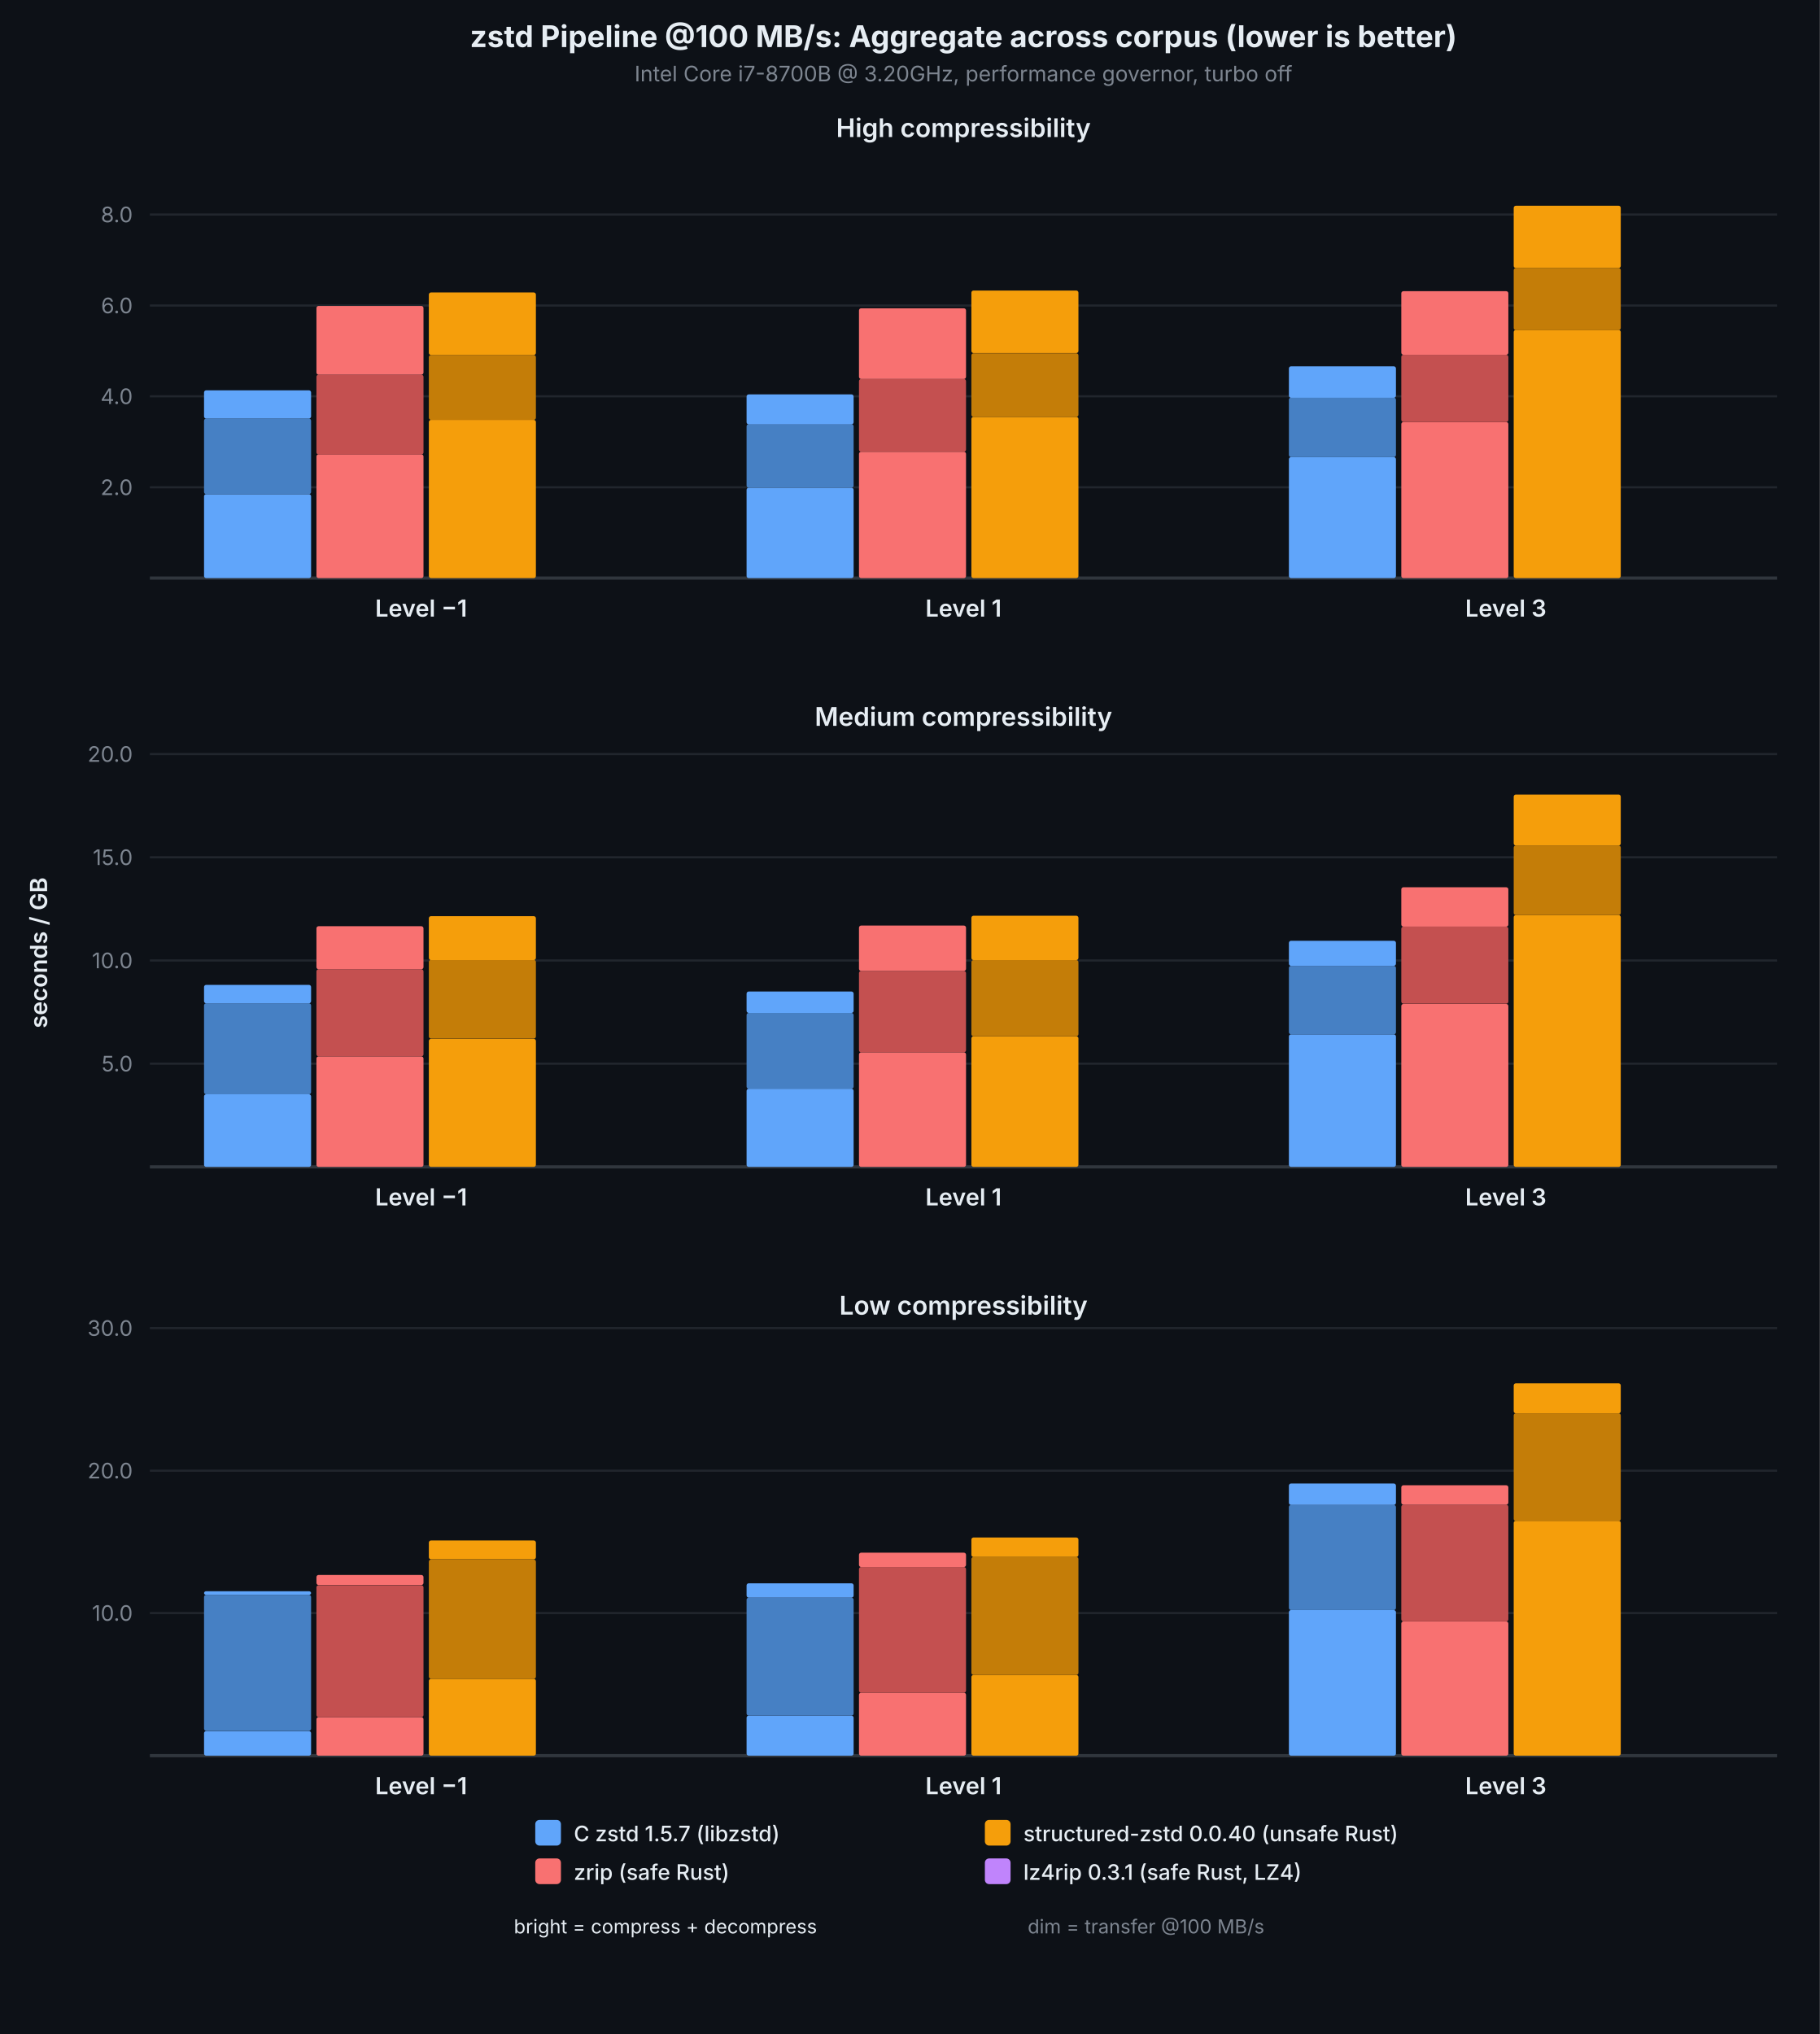
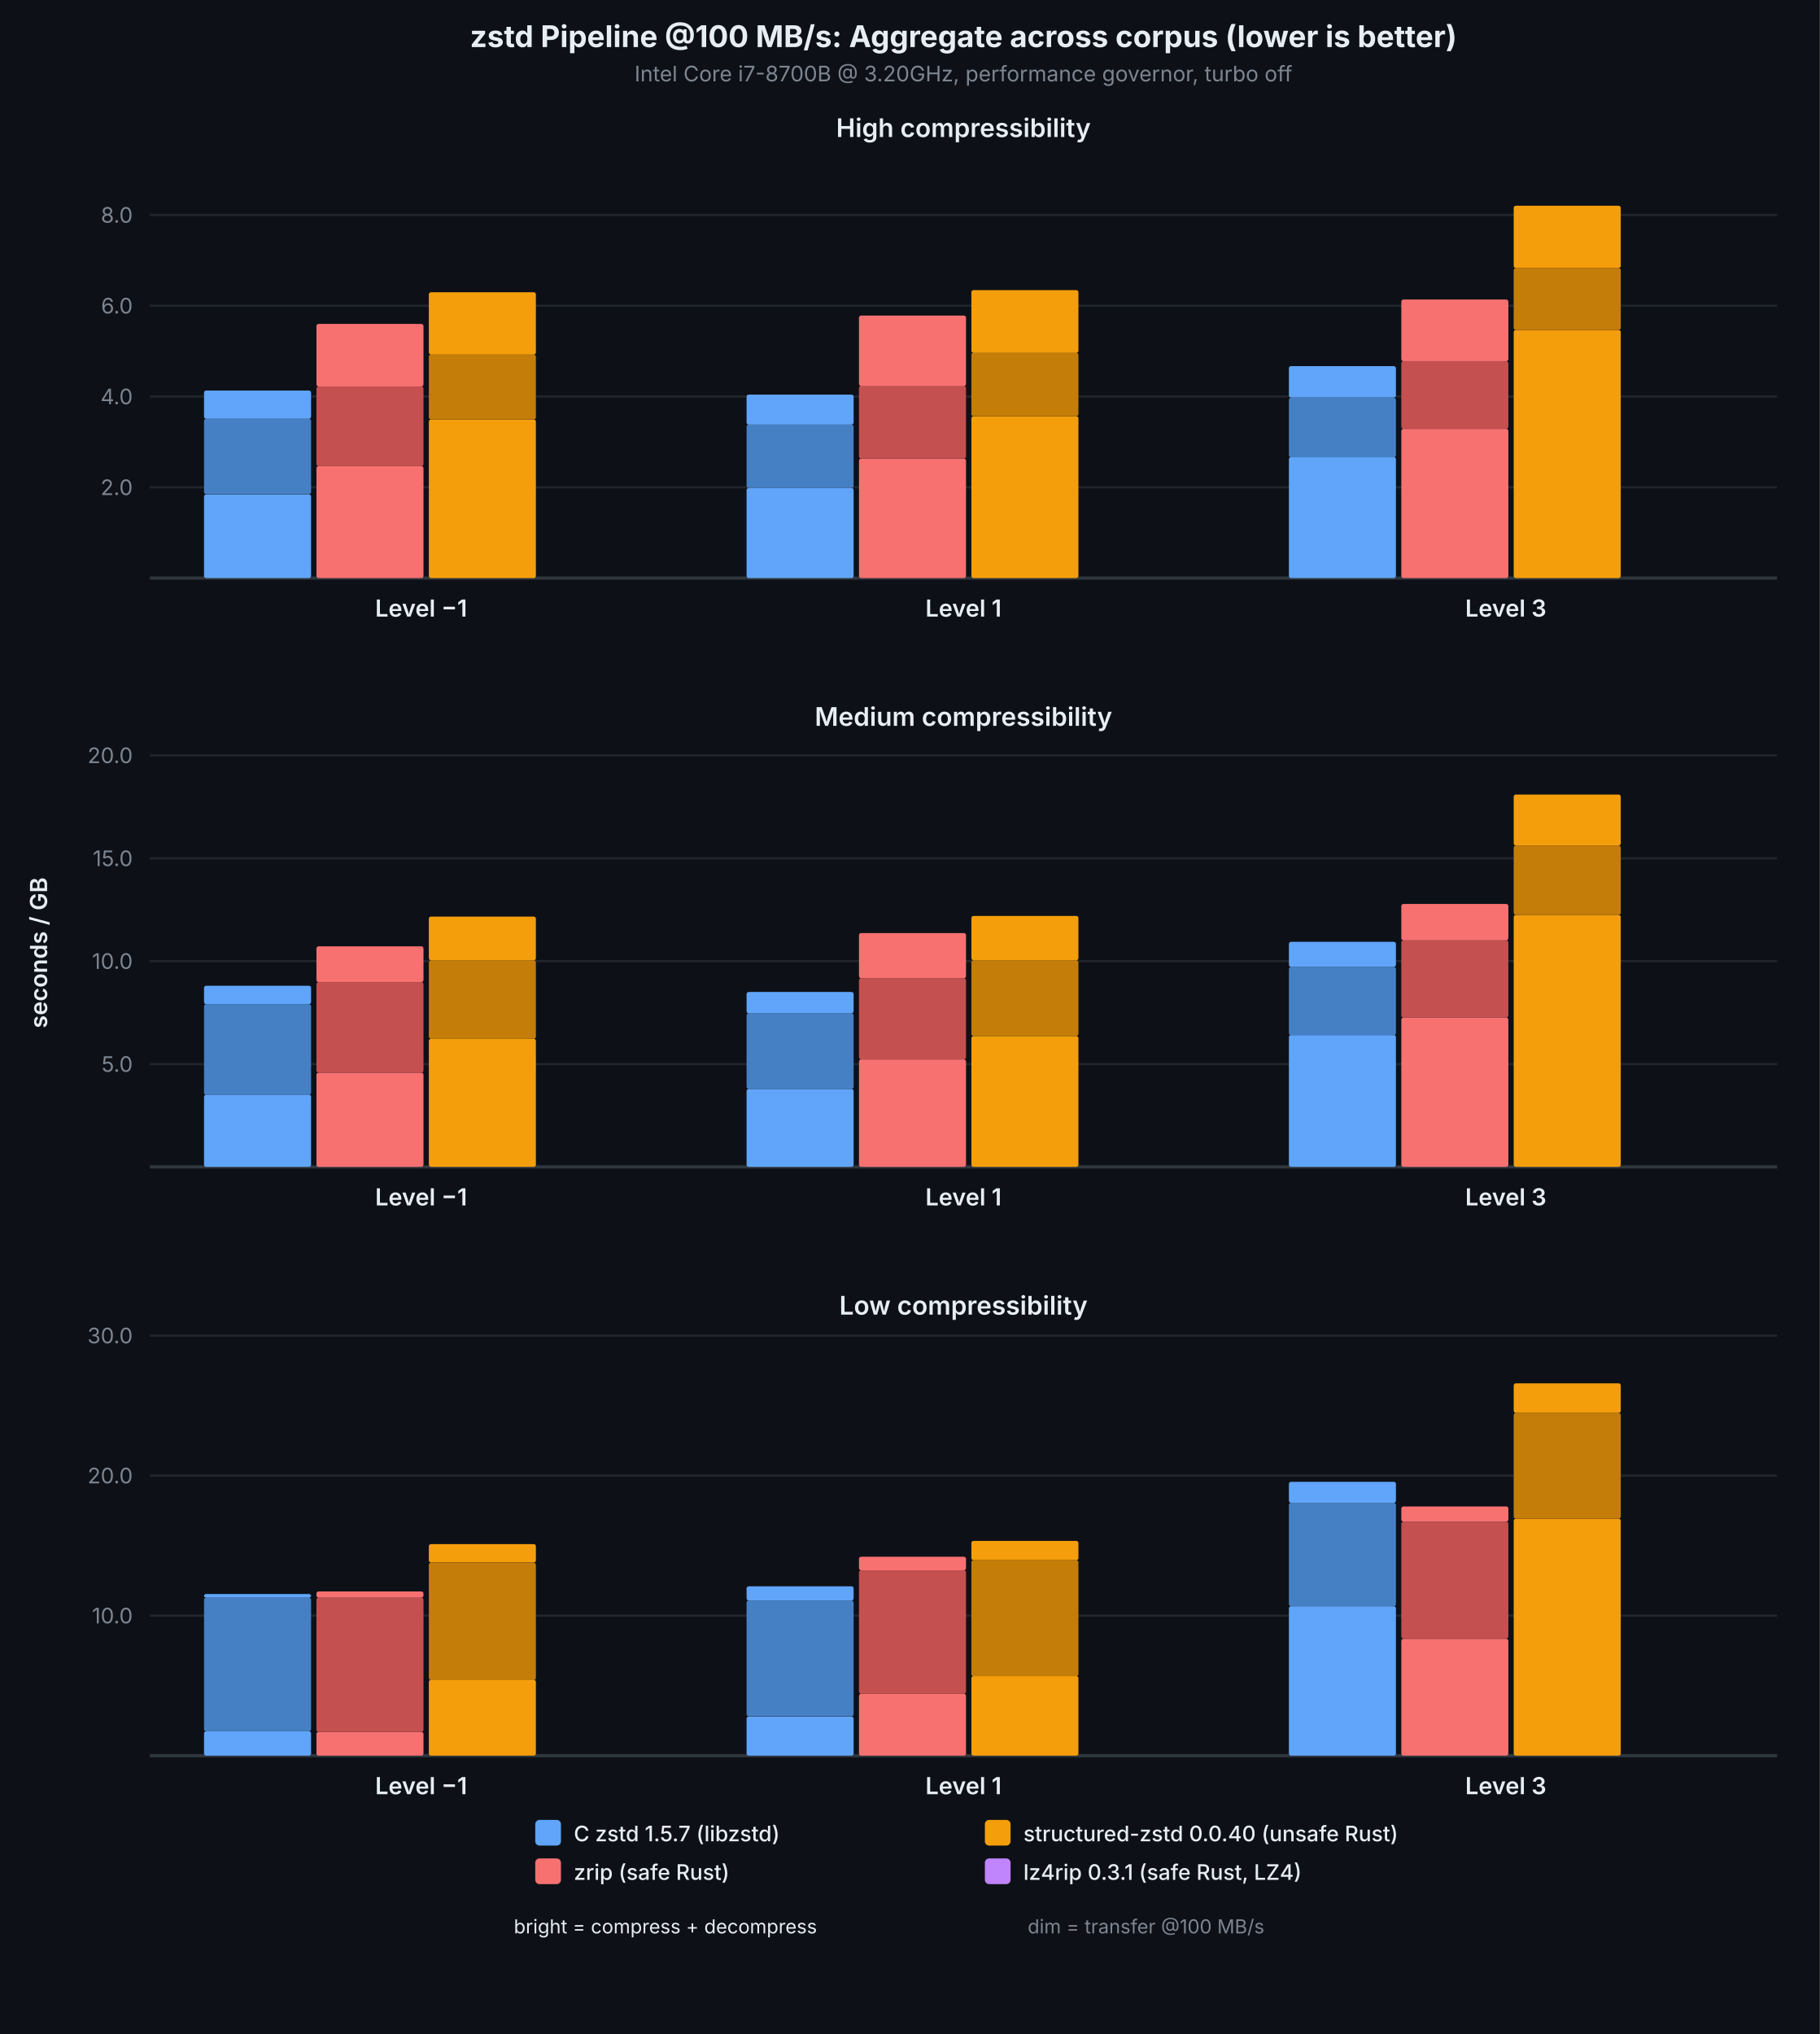
<svg xmlns="http://www.w3.org/2000/svg" viewBox="0 0 850 950" font-family="system-ui, -apple-system, sans-serif">
  <rect width="850" height="950" fill="#0d1117" />
  <text x="450.0" y="22" text-anchor="middle" fill="#e6edf3" font-size="14" font-weight="700">zstd Pipeline @100 MB/s: Aggregate across corpus (lower is better)</text>
  <text x="450.0" y="38" text-anchor="middle" fill="#7d8590" font-size="10">Intel Core i7-8700B @ 3.20GHz, performance governor, turbo off</text>
  <text x="22" y="445.0" text-anchor="middle" fill="#e6edf3" font-size="11" font-weight="600" transform="rotate(-90,22,445.0)">seconds / GB</text>
  <text x="450.0" y="64" text-anchor="middle" fill="#e6edf3" font-size="12" font-weight="600">High compressibility</text>
  <line x1="70" y1="227.6" x2="830" y2="227.6" stroke="#21262d" stroke-width="1" />
  <text x="62" y="227.6" text-anchor="end" dominant-baseline="middle" fill="#7d8590" font-size="10">2.0</text>
-   <line x1="70" y1="185.1" x2="830" y2="185.1" stroke="#21262d" stroke-width="1" />
-   <text x="62" y="185.1" text-anchor="end" dominant-baseline="middle" fill="#7d8590" font-size="10">4.0</text>
-   <line x1="70" y1="142.7" x2="830" y2="142.7" stroke="#21262d" stroke-width="1" />
-   <text x="62" y="142.7" text-anchor="end" dominant-baseline="middle" fill="#7d8590" font-size="10">6.0</text>
-   <line x1="70" y1="100.2" x2="830" y2="100.2" stroke="#21262d" stroke-width="1" />
-   <text x="62" y="100.2" text-anchor="end" dominant-baseline="middle" fill="#7d8590" font-size="10">8.0</text>
+   <line x1="70" y1="185.2" x2="830" y2="185.2" stroke="#21262d" stroke-width="1" />
+   <text x="62" y="185.2" text-anchor="end" dominant-baseline="middle" fill="#7d8590" font-size="10">4.0</text>
+   <line x1="70" y1="142.8" x2="830" y2="142.8" stroke="#21262d" stroke-width="1" />
+   <text x="62" y="142.8" text-anchor="end" dominant-baseline="middle" fill="#7d8590" font-size="10">6.0</text>
+   <line x1="70" y1="100.4" x2="830" y2="100.4" stroke="#21262d" stroke-width="1" />
+   <text x="62" y="100.4" text-anchor="end" dominant-baseline="middle" fill="#7d8590" font-size="10">8.0</text>
  <line x1="70" y1="270" x2="830" y2="270" stroke="#30363d" stroke-width="1.5" />
-   <rect x="95.3" y="230.8" width="50.0" height="39.2" fill="#60a5fa" rx="1" />
-   <rect x="95.3" y="195.5" width="50.0" height="35.3" fill="#4680c4" rx="1" />
-   <rect x="95.3" y="182.3" width="50.0" height="13.2" fill="#60a5fa" rx="1" />
-   <rect x="147.8" y="212.2" width="50.0" height="57.8" fill="#f87171" rx="1" />
-   <rect x="147.8" y="175.0" width="50.0" height="37.3" fill="#c45050" rx="1" />
-   <rect x="147.8" y="142.9" width="50.0" height="32.1" fill="#f87171" rx="1" />
-   <rect x="200.3" y="196.1" width="50.0" height="73.9" fill="#f59e0b" rx="1" />
-   <rect x="200.3" y="165.8" width="50.0" height="30.3" fill="#c47d08" rx="1" />
-   <rect x="200.3" y="136.6" width="50.0" height="29.2" fill="#f59e0b" rx="1" />
+   <rect x="95.3" y="230.9" width="50.0" height="39.1" fill="#60a5fa" rx="1" />
+   <rect x="95.3" y="195.6" width="50.0" height="35.2" fill="#4680c4" rx="1" />
+   <rect x="95.3" y="182.4" width="50.0" height="13.2" fill="#60a5fa" rx="1" />
+   <rect x="147.8" y="217.7" width="50.0" height="52.3" fill="#f87171" rx="1" />
+   <rect x="147.8" y="180.5" width="50.0" height="37.2" fill="#c45050" rx="1" />
+   <rect x="147.8" y="151.3" width="50.0" height="29.2" fill="#f87171" rx="1" />
+   <rect x="200.3" y="195.9" width="50.0" height="74.1" fill="#f59e0b" rx="1" />
+   <rect x="200.3" y="165.6" width="50.0" height="30.3" fill="#c47d08" rx="1" />
+   <rect x="200.3" y="136.5" width="50.0" height="29.1" fill="#f59e0b" rx="1" />
  <text x="196.7" y="288" text-anchor="middle" fill="#e6edf3" font-size="11" font-weight="600">Level −1</text>
-   <rect x="348.7" y="227.8" width="50.0" height="42.2" fill="#60a5fa" rx="1" />
-   <rect x="348.7" y="198.1" width="50.0" height="29.7" fill="#4680c4" rx="1" />
-   <rect x="348.7" y="184.2" width="50.0" height="14.0" fill="#60a5fa" rx="1" />
-   <rect x="401.2" y="211.0" width="50.0" height="59.0" fill="#f87171" rx="1" />
-   <rect x="401.2" y="177.0" width="50.0" height="34.0" fill="#c45050" rx="1" />
-   <rect x="401.2" y="144.0" width="50.0" height="33.0" fill="#f87171" rx="1" />
-   <rect x="453.7" y="194.7" width="50.0" height="75.3" fill="#f59e0b" rx="1" />
-   <rect x="453.7" y="165.0" width="50.0" height="29.7" fill="#c47d08" rx="1" />
-   <rect x="453.7" y="135.7" width="50.0" height="29.2" fill="#f59e0b" rx="1" />
+   <rect x="348.7" y="227.9" width="50.0" height="42.1" fill="#60a5fa" rx="1" />
+   <rect x="348.7" y="198.3" width="50.0" height="29.6" fill="#4680c4" rx="1" />
+   <rect x="348.7" y="184.3" width="50.0" height="14.0" fill="#60a5fa" rx="1" />
+   <rect x="401.2" y="214.2" width="50.0" height="55.8" fill="#f87171" rx="1" />
+   <rect x="401.2" y="180.2" width="50.0" height="34.0" fill="#c45050" rx="1" />
+   <rect x="401.2" y="147.4" width="50.0" height="32.9" fill="#f87171" rx="1" />
+   <rect x="453.7" y="194.4" width="50.0" height="75.6" fill="#f59e0b" rx="1" />
+   <rect x="453.7" y="164.7" width="50.0" height="29.7" fill="#c47d08" rx="1" />
+   <rect x="453.7" y="135.5" width="50.0" height="29.3" fill="#f59e0b" rx="1" />
  <text x="450.0" y="288" text-anchor="middle" fill="#e6edf3" font-size="11" font-weight="600">Level 1</text>
  <rect x="602.0" y="213.5" width="50.0" height="56.5" fill="#60a5fa" rx="1" />
-   <rect x="602.0" y="185.7" width="50.0" height="27.8" fill="#4680c4" rx="1" />
-   <rect x="602.0" y="171.1" width="50.0" height="14.7" fill="#60a5fa" rx="1" />
-   <rect x="654.5" y="197.1" width="50.0" height="72.9" fill="#f87171" rx="1" />
-   <rect x="654.5" y="165.7" width="50.0" height="31.4" fill="#c45050" rx="1" />
-   <rect x="654.5" y="136.0" width="50.0" height="29.7" fill="#f87171" rx="1" />
+   <rect x="602.0" y="185.8" width="50.0" height="27.8" fill="#4680c4" rx="1" />
+   <rect x="602.0" y="171.0" width="50.0" height="14.7" fill="#60a5fa" rx="1" />
+   <rect x="654.5" y="200.3" width="50.0" height="69.7" fill="#f87171" rx="1" />
+   <rect x="654.5" y="168.7" width="50.0" height="31.6" fill="#c45050" rx="1" />
+   <rect x="654.5" y="139.9" width="50.0" height="28.8" fill="#f87171" rx="1" />
  <rect x="707.0" y="154.1" width="50.0" height="115.9" fill="#f59e0b" rx="1" />
-   <rect x="707.0" y="125.2" width="50.0" height="29.0" fill="#c47d08" rx="1" />
+   <rect x="707.0" y="125.2" width="50.0" height="28.9" fill="#c47d08" rx="1" />
  <rect x="707.0" y="96.1" width="50.0" height="29.1" fill="#f59e0b" rx="1" />
  <text x="703.3" y="288" text-anchor="middle" fill="#e6edf3" font-size="11" font-weight="600">Level 3</text>
  <text x="450.0" y="339" text-anchor="middle" fill="#e6edf3" font-size="12" font-weight="600">Medium compressibility</text>
-   <line x1="70" y1="496.8" x2="830" y2="496.8" stroke="#21262d" stroke-width="1" />
-   <text x="62" y="496.8" text-anchor="end" dominant-baseline="middle" fill="#7d8590" font-size="10">5.0</text>
-   <line x1="70" y1="448.6" x2="830" y2="448.6" stroke="#21262d" stroke-width="1" />
-   <text x="62" y="448.6" text-anchor="end" dominant-baseline="middle" fill="#7d8590" font-size="10">10.0</text>
-   <line x1="70" y1="400.4" x2="830" y2="400.4" stroke="#21262d" stroke-width="1" />
-   <text x="62" y="400.4" text-anchor="end" dominant-baseline="middle" fill="#7d8590" font-size="10">15.0</text>
-   <line x1="70" y1="352.2" x2="830" y2="352.2" stroke="#21262d" stroke-width="1" />
-   <text x="62" y="352.2" text-anchor="end" dominant-baseline="middle" fill="#7d8590" font-size="10">20.0</text>
+   <line x1="70" y1="497.0" x2="830" y2="497.0" stroke="#21262d" stroke-width="1" />
+   <text x="62" y="497.0" text-anchor="end" dominant-baseline="middle" fill="#7d8590" font-size="10">5.0</text>
+   <line x1="70" y1="448.9" x2="830" y2="448.9" stroke="#21262d" stroke-width="1" />
+   <text x="62" y="448.9" text-anchor="end" dominant-baseline="middle" fill="#7d8590" font-size="10">10.0</text>
+   <line x1="70" y1="400.9" x2="830" y2="400.9" stroke="#21262d" stroke-width="1" />
+   <text x="62" y="400.9" text-anchor="end" dominant-baseline="middle" fill="#7d8590" font-size="10">15.0</text>
+   <line x1="70" y1="352.8" x2="830" y2="352.8" stroke="#21262d" stroke-width="1" />
+   <text x="62" y="352.8" text-anchor="end" dominant-baseline="middle" fill="#7d8590" font-size="10">20.0</text>
  <line x1="70" y1="545" x2="830" y2="545" stroke="#30363d" stroke-width="1.5" />
-   <rect x="95.3" y="511.1" width="50.0" height="33.9" fill="#60a5fa" rx="1" />
-   <rect x="95.3" y="468.6" width="50.0" height="42.5" fill="#4680c4" rx="1" />
-   <rect x="95.3" y="460.0" width="50.0" height="8.6" fill="#60a5fa" rx="1" />
-   <rect x="147.8" y="493.4" width="50.0" height="51.6" fill="#f87171" rx="1" />
-   <rect x="147.8" y="452.7" width="50.0" height="40.7" fill="#c45050" rx="1" />
-   <rect x="147.8" y="432.6" width="50.0" height="20.1" fill="#f87171" rx="1" />
+   <rect x="95.3" y="511.3" width="50.0" height="33.7" fill="#60a5fa" rx="1" />
+   <rect x="95.3" y="469.0" width="50.0" height="42.4" fill="#4680c4" rx="1" />
+   <rect x="95.3" y="460.4" width="50.0" height="8.6" fill="#60a5fa" rx="1" />
+   <rect x="147.8" y="501.0" width="50.0" height="44.0" fill="#f87171" rx="1" />
+   <rect x="147.8" y="458.7" width="50.0" height="42.3" fill="#c45050" rx="1" />
+   <rect x="147.8" y="442.0" width="50.0" height="16.7" fill="#f87171" rx="1" />
  <rect x="200.3" y="485.2" width="50.0" height="59.8" fill="#f59e0b" rx="1" />
-   <rect x="200.3" y="448.3" width="50.0" height="36.8" fill="#c47d08" rx="1" />
-   <rect x="200.3" y="427.9" width="50.0" height="20.5" fill="#f59e0b" rx="1" />
+   <rect x="200.3" y="448.5" width="50.0" height="36.7" fill="#c47d08" rx="1" />
+   <rect x="200.3" y="428.1" width="50.0" height="20.4" fill="#f59e0b" rx="1" />
  <text x="196.7" y="563" text-anchor="middle" fill="#e6edf3" font-size="11" font-weight="600">Level −1</text>
-   <rect x="348.7" y="508.5" width="50.0" height="36.5" fill="#60a5fa" rx="1" />
-   <rect x="348.7" y="473.1" width="50.0" height="35.4" fill="#4680c4" rx="1" />
-   <rect x="348.7" y="463.1" width="50.0" height="10.0" fill="#60a5fa" rx="1" />
-   <rect x="401.2" y="491.5" width="50.0" height="53.5" fill="#f87171" rx="1" />
-   <rect x="401.2" y="453.5" width="50.0" height="38.0" fill="#c45050" rx="1" />
-   <rect x="401.2" y="432.3" width="50.0" height="21.2" fill="#f87171" rx="1" />
-   <rect x="453.7" y="484.0" width="50.0" height="61.0" fill="#f59e0b" rx="1" />
-   <rect x="453.7" y="448.4" width="50.0" height="35.6" fill="#c47d08" rx="1" />
-   <rect x="453.7" y="427.7" width="50.0" height="20.7" fill="#f59e0b" rx="1" />
+   <rect x="348.7" y="508.6" width="50.0" height="36.4" fill="#60a5fa" rx="1" />
+   <rect x="348.7" y="473.3" width="50.0" height="35.3" fill="#4680c4" rx="1" />
+   <rect x="348.7" y="463.3" width="50.0" height="10.0" fill="#60a5fa" rx="1" />
+   <rect x="401.2" y="494.8" width="50.0" height="50.2" fill="#f87171" rx="1" />
+   <rect x="401.2" y="456.9" width="50.0" height="37.9" fill="#c45050" rx="1" />
+   <rect x="401.2" y="435.8" width="50.0" height="21.1" fill="#f87171" rx="1" />
+   <rect x="453.7" y="483.9" width="50.0" height="61.1" fill="#f59e0b" rx="1" />
+   <rect x="453.7" y="448.5" width="50.0" height="35.4" fill="#c47d08" rx="1" />
+   <rect x="453.7" y="427.8" width="50.0" height="20.7" fill="#f59e0b" rx="1" />
  <text x="450.0" y="563" text-anchor="middle" fill="#e6edf3" font-size="11" font-weight="600">Level 1</text>
-   <rect x="602.0" y="483.1" width="50.0" height="61.9" fill="#60a5fa" rx="1" />
-   <rect x="602.0" y="451.1" width="50.0" height="32.0" fill="#4680c4" rx="1" />
-   <rect x="602.0" y="439.4" width="50.0" height="11.7" fill="#60a5fa" rx="1" />
-   <rect x="654.5" y="468.9" width="50.0" height="76.1" fill="#f87171" rx="1" />
-   <rect x="654.5" y="432.8" width="50.0" height="36.0" fill="#c45050" rx="1" />
-   <rect x="654.5" y="414.4" width="50.0" height="18.4" fill="#f87171" rx="1" />
-   <rect x="707.0" y="427.4" width="50.0" height="117.6" fill="#f59e0b" rx="1" />
-   <rect x="707.0" y="394.9" width="50.0" height="32.5" fill="#c47d08" rx="1" />
+   <rect x="602.0" y="483.4" width="50.0" height="61.6" fill="#60a5fa" rx="1" />
+   <rect x="602.0" y="451.6" width="50.0" height="31.9" fill="#4680c4" rx="1" />
+   <rect x="602.0" y="439.9" width="50.0" height="11.7" fill="#60a5fa" rx="1" />
+   <rect x="654.5" y="475.3" width="50.0" height="69.7" fill="#f87171" rx="1" />
+   <rect x="654.5" y="439.2" width="50.0" height="36.1" fill="#c45050" rx="1" />
+   <rect x="654.5" y="422.2" width="50.0" height="17.0" fill="#f87171" rx="1" />
+   <rect x="707.0" y="427.3" width="50.0" height="117.7" fill="#f59e0b" rx="1" />
+   <rect x="707.0" y="394.9" width="50.0" height="32.4" fill="#c47d08" rx="1" />
  <rect x="707.0" y="371.1" width="50.0" height="23.8" fill="#f59e0b" rx="1" />
  <text x="703.3" y="563" text-anchor="middle" fill="#e6edf3" font-size="11" font-weight="600">Level 3</text>
  <text x="450.0" y="614" text-anchor="middle" fill="#e6edf3" font-size="12" font-weight="600">Low compressibility</text>
-   <line x1="70" y1="753.4" x2="830" y2="753.4" stroke="#21262d" stroke-width="1" />
-   <text x="62" y="753.4" text-anchor="end" dominant-baseline="middle" fill="#7d8590" font-size="10">10.0</text>
-   <line x1="70" y1="686.9" x2="830" y2="686.9" stroke="#21262d" stroke-width="1" />
-   <text x="62" y="686.9" text-anchor="end" dominant-baseline="middle" fill="#7d8590" font-size="10">20.0</text>
-   <line x1="70" y1="620.3" x2="830" y2="620.3" stroke="#21262d" stroke-width="1" />
-   <text x="62" y="620.3" text-anchor="end" dominant-baseline="middle" fill="#7d8590" font-size="10">30.0</text>
+   <line x1="70" y1="754.6" x2="830" y2="754.6" stroke="#21262d" stroke-width="1" />
+   <text x="62" y="754.6" text-anchor="end" dominant-baseline="middle" fill="#7d8590" font-size="10">10.0</text>
+   <line x1="70" y1="689.2" x2="830" y2="689.2" stroke="#21262d" stroke-width="1" />
+   <text x="62" y="689.2" text-anchor="end" dominant-baseline="middle" fill="#7d8590" font-size="10">20.0</text>
+   <line x1="70" y1="623.8" x2="830" y2="623.8" stroke="#21262d" stroke-width="1" />
+   <text x="62" y="623.8" text-anchor="end" dominant-baseline="middle" fill="#7d8590" font-size="10">30.0</text>
  <line x1="70" y1="820" x2="830" y2="820" stroke="#30363d" stroke-width="1.5" />
-   <rect x="95.3" y="808.5" width="50.0" height="11.5" fill="#60a5fa" rx="1" />
-   <rect x="95.3" y="744.9" width="50.0" height="63.5" fill="#4680c4" rx="1" />
-   <rect x="95.3" y="743.2" width="50.0" height="1.7" fill="#60a5fa" rx="1" />
-   <rect x="147.8" y="802.0" width="50.0" height="18.0" fill="#f87171" rx="1" />
-   <rect x="147.8" y="740.4" width="50.0" height="61.6" fill="#c45050" rx="1" />
-   <rect x="147.8" y="735.6" width="50.0" height="4.7" fill="#f87171" rx="1" />
-   <rect x="200.3" y="784.1" width="50.0" height="35.9" fill="#f59e0b" rx="1" />
-   <rect x="200.3" y="728.4" width="50.0" height="55.7" fill="#c47d08" rx="1" />
-   <rect x="200.3" y="719.5" width="50.0" height="8.8" fill="#f59e0b" rx="1" />
+   <rect x="95.3" y="808.6" width="50.0" height="11.4" fill="#60a5fa" rx="1" />
+   <rect x="95.3" y="746.2" width="50.0" height="62.4" fill="#4680c4" rx="1" />
+   <rect x="95.3" y="744.5" width="50.0" height="1.7" fill="#60a5fa" rx="1" />
+   <rect x="147.8" y="808.9" width="50.0" height="11.1" fill="#f87171" rx="1" />
+   <rect x="147.8" y="746.2" width="50.0" height="62.7" fill="#c45050" rx="1" />
+   <rect x="147.8" y="743.3" width="50.0" height="2.9" fill="#f87171" rx="1" />
+   <rect x="200.3" y="784.6" width="50.0" height="35.4" fill="#f59e0b" rx="1" />
+   <rect x="200.3" y="729.9" width="50.0" height="54.8" fill="#c47d08" rx="1" />
+   <rect x="200.3" y="721.2" width="50.0" height="8.6" fill="#f59e0b" rx="1" />
  <text x="196.7" y="838" text-anchor="middle" fill="#e6edf3" font-size="11" font-weight="600">Level −1</text>
-   <rect x="348.7" y="801.3" width="50.0" height="18.7" fill="#60a5fa" rx="1" />
-   <rect x="348.7" y="746.2" width="50.0" height="55.1" fill="#4680c4" rx="1" />
-   <rect x="348.7" y="739.5" width="50.0" height="6.7" fill="#60a5fa" rx="1" />
-   <rect x="401.2" y="790.6" width="50.0" height="29.4" fill="#f87171" rx="1" />
-   <rect x="401.2" y="731.9" width="50.0" height="58.7" fill="#c45050" rx="1" />
-   <rect x="401.2" y="725.2" width="50.0" height="6.7" fill="#f87171" rx="1" />
-   <rect x="453.7" y="782.3" width="50.0" height="37.7" fill="#f59e0b" rx="1" />
-   <rect x="453.7" y="727.2" width="50.0" height="55.1" fill="#c47d08" rx="1" />
-   <rect x="453.7" y="718.1" width="50.0" height="9.1" fill="#f59e0b" rx="1" />
+   <rect x="348.7" y="801.7" width="50.0" height="18.3" fill="#60a5fa" rx="1" />
+   <rect x="348.7" y="747.5" width="50.0" height="54.1" fill="#4680c4" rx="1" />
+   <rect x="348.7" y="740.9" width="50.0" height="6.6" fill="#60a5fa" rx="1" />
+   <rect x="401.2" y="791.1" width="50.0" height="28.9" fill="#f87171" rx="1" />
+   <rect x="401.2" y="733.4" width="50.0" height="57.7" fill="#c45050" rx="1" />
+   <rect x="401.2" y="727.1" width="50.0" height="6.3" fill="#f87171" rx="1" />
+   <rect x="453.7" y="782.8" width="50.0" height="37.2" fill="#f59e0b" rx="1" />
+   <rect x="453.7" y="728.7" width="50.0" height="54.2" fill="#c47d08" rx="1" />
+   <rect x="453.7" y="719.7" width="50.0" height="9.0" fill="#f59e0b" rx="1" />
  <text x="450.0" y="838" text-anchor="middle" fill="#e6edf3" font-size="11" font-weight="600">Level 1</text>
-   <rect x="602.0" y="752.0" width="50.0" height="68.0" fill="#60a5fa" rx="1" />
-   <rect x="602.0" y="702.9" width="50.0" height="49.1" fill="#4680c4" rx="1" />
-   <rect x="602.0" y="692.9" width="50.0" height="10.0" fill="#60a5fa" rx="1" />
-   <rect x="654.5" y="757.3" width="50.0" height="62.7" fill="#f87171" rx="1" />
-   <rect x="654.5" y="702.8" width="50.0" height="54.5" fill="#c45050" rx="1" />
-   <rect x="654.5" y="693.7" width="50.0" height="9.1" fill="#f87171" rx="1" />
-   <rect x="707.0" y="710.3" width="50.0" height="109.7" fill="#f59e0b" rx="1" />
-   <rect x="707.0" y="660.1" width="50.0" height="50.3" fill="#c47d08" rx="1" />
-   <rect x="707.0" y="646.1" width="50.0" height="14.0" fill="#f59e0b" rx="1" />
+   <rect x="602.0" y="750.2" width="50.0" height="69.8" fill="#60a5fa" rx="1" />
+   <rect x="602.0" y="701.9" width="50.0" height="48.3" fill="#4680c4" rx="1" />
+   <rect x="602.0" y="692.1" width="50.0" height="9.8" fill="#60a5fa" rx="1" />
+   <rect x="654.5" y="765.4" width="50.0" height="54.6" fill="#f87171" rx="1" />
+   <rect x="654.5" y="710.7" width="50.0" height="54.6" fill="#c45050" rx="1" />
+   <rect x="654.5" y="703.6" width="50.0" height="7.1" fill="#f87171" rx="1" />
+   <rect x="707.0" y="709.3" width="50.0" height="110.7" fill="#f59e0b" rx="1" />
+   <rect x="707.0" y="659.9" width="50.0" height="49.4" fill="#c47d08" rx="1" />
+   <rect x="707.0" y="646.1" width="50.0" height="13.8" fill="#f59e0b" rx="1" />
  <text x="703.3" y="838" text-anchor="middle" fill="#e6edf3" font-size="11" font-weight="600">Level 3</text>
  <rect x="250" y="850" width="12" height="12" fill="#60a5fa" rx="2" />
  <text x="268" y="860" fill="#e6edf3" font-size="10" font-weight="500">C zstd 1.5.7 (libzstd)</text>
  <rect x="250" y="868" width="12" height="12" fill="#f87171" rx="2" />
  <text x="268" y="878" fill="#e6edf3" font-size="10" font-weight="500">zrip (safe Rust)</text>
  <rect x="460" y="850" width="12" height="12" fill="#f59e0b" rx="2" />
  <text x="478" y="860" fill="#e6edf3" font-size="10" font-weight="500">structured-zstd 0.0.40 (unsafe Rust)</text>
  <rect x="460" y="868" width="12" height="12" fill="#c084fc" rx="2" />
  <text x="478" y="878" fill="#e6edf3" font-size="10" font-weight="500">lz4rip 0.3.1 (safe Rust, LZ4)</text>
  <text x="240" y="903" fill="#e6edf3" font-size="9">bright = compress + decompress</text>
  <text x="480" y="903" fill="#7d8590" font-size="9">dim = transfer @100 MB/s</text>
</svg>
